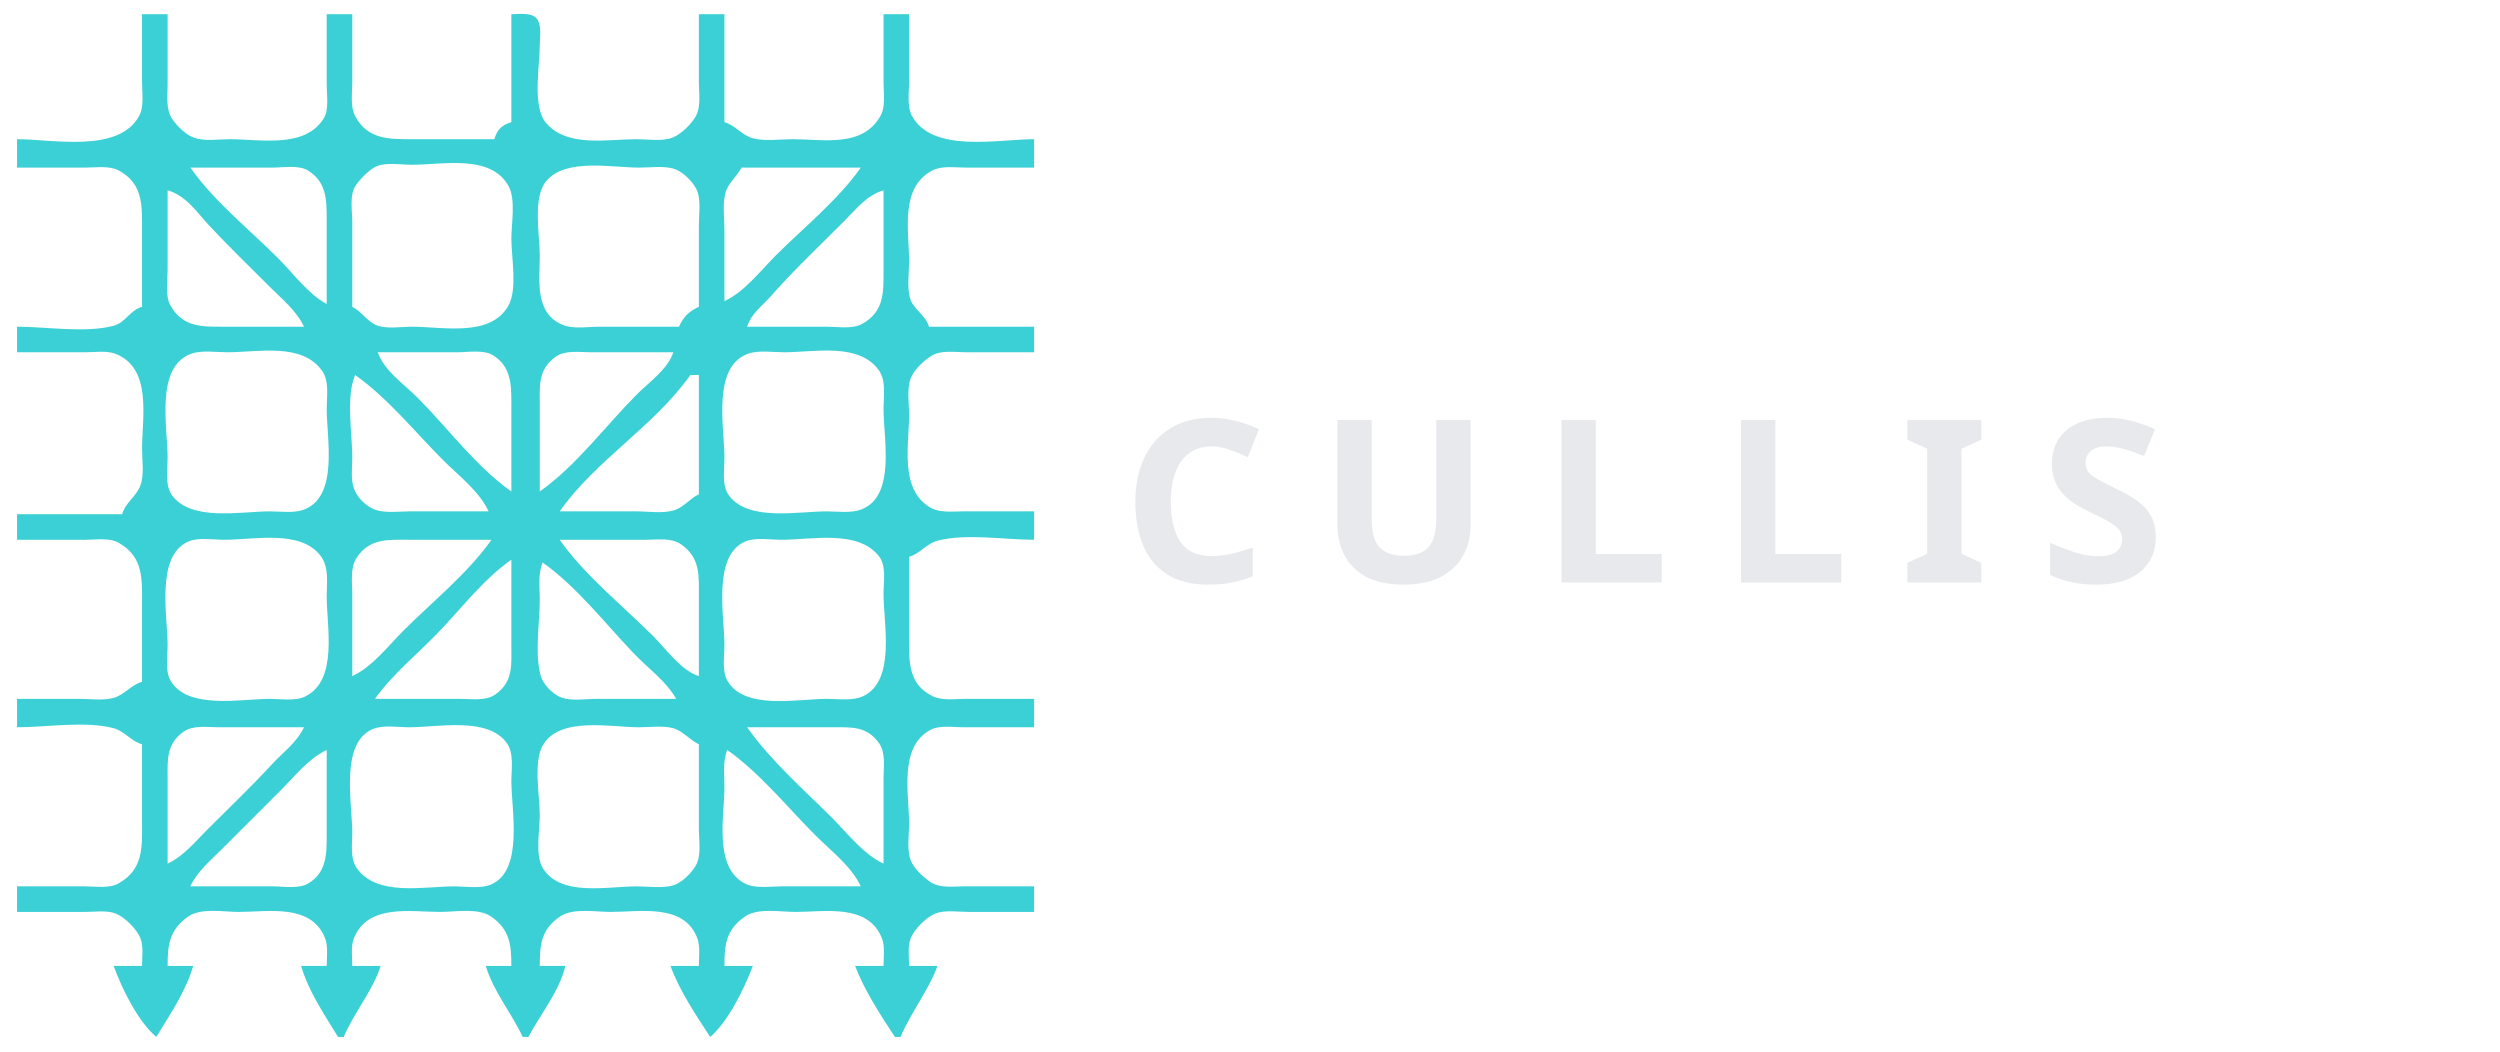
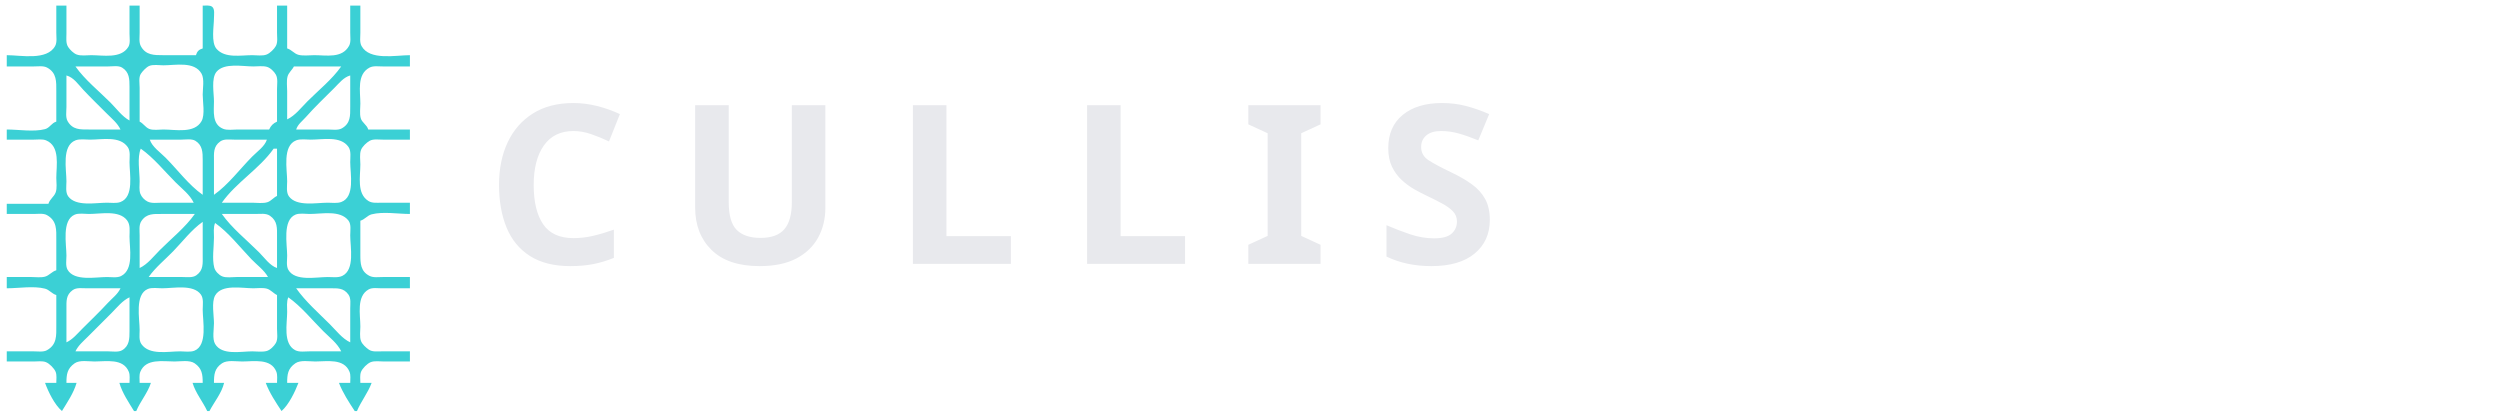
- <svg xmlns="http://www.w3.org/2000/svg" viewBox="0 0 880 370">
-   <svg x="0" y="0" width="370" height="370" viewBox="520 199 368 370">
+ <svg xmlns="http://www.w3.org/2000/svg" viewBox="0 0 720 120">
+   <svg x="0" y="0" width="120" height="120" viewBox="520 199 368 370">
    <path style="fill:#3bd0d5; stroke:none;" d="M569 204L569 228C569 231.658 569.795 236.503 567.973 239.83C560.756 253.011 537.586 248 525 248L525 258L549 258C552.671 258 557.483 257.218 560.83 259.024C569.479 263.692 569 271.539 569 280L569 307C564.761 308.185 563.139 312.594 558.957 313.683C548.889 316.305 535.409 314 525 314L525 323L549 323C552.352 323 556.66 322.317 559.83 323.603C572.654 328.807 569 346.134 569 357C569 360.988 569.848 366.176 568.397 369.961C566.897 373.872 563.197 375.822 562 380L525 380L525 389L549 389C552.609 389 557.447 388.192 560.714 390.027C569.698 395.073 569 403.11 569 412L569 439C565.07 440.109 562.742 443.659 558.911 444.682C555.255 445.658 550.757 445 547 445L525 445L525 455C535.413 455 548.887 452.699 558.961 455.318C562.812 456.319 565.091 459.883 569 461L569 488C569 496.89 569.698 504.927 560.714 509.973C557.447 511.808 552.609 511 549 511L525 511L525 520L549 520C552.352 520 556.66 519.317 559.83 520.603C562.949 521.869 567.131 526.051 568.397 529.17C569.576 532.077 569 535.922 569 539L559 539C561.93 547.049 567.474 558.41 574 564C578.829 556.112 584.421 547.952 587 539L578 539C578 531.512 578.618 526.293 585.286 521.6C589.727 518.473 597.819 520 603 520C613.39 520 628.483 516.951 633.397 529.17C634.57 532.085 634 535.917 634 539L625 539C627.559 547.884 633.202 556.16 638 564L640 564C643.604 555.389 650.181 547.848 653 539L643 539C643 535.927 642.424 532.088 643.6 529.184C648.519 517.035 663.681 520 674 520C679.245 520 687.301 518.492 691.83 521.6C698.476 526.16 699 531.658 699 539L690 539C692.635 547.956 699.065 555.572 703 564L705 564C709.213 556.002 715.974 547.834 718 539L709 539C709 531.638 709.453 526.103 716.17 521.589C720.746 518.513 728.725 520 734 520C744.23 520 759.644 516.924 764.397 529.089C765.554 532.051 765 535.878 765 539L755 539C758.167 547.65 763.928 556.311 769 564C775.393 558.519 781.024 546.862 784 539L774 539C774 531.492 774.547 526.235 781.286 521.589C785.775 518.493 793.79 520 799 520C809.362 520 824.453 516.987 829.397 529.17C830.576 532.077 830 535.922 830 539L820 539C823.237 547.554 828.956 556.352 834 564L836 564C839.624 555.342 845.781 547.791 849 539L839 539C839 535.922 838.424 532.077 839.603 529.17C840.869 526.051 845.051 521.869 848.17 520.603C851.596 519.213 856.372 520 860 520L883 520L883 511L858 511C854.213 511 849.695 511.701 846.424 509.411C843.944 507.675 840.732 504.773 839.603 501.91C838.13 498.173 839 492.95 839 489C839 478.449 835.328 462.12 846.375 455.988C849.613 454.19 854.431 455 858 455L883 455L883 445L859 445C855.289 445 850.588 445.736 847.17 444.012C839.128 439.955 839 432.817 839 425L839 395C842.909 393.883 845.188 390.319 849.039 389.318C859.112 386.699 872.587 389 883 389L883 379L858 379C854.119 379 849.614 379.634 846.17 377.486C835.615 370.906 839 355.641 839 345C839 341.05 838.13 335.827 839.603 332.09C840.787 329.086 844.487 325.573 847.286 324.024C850.573 322.204 855.378 323 859 323L883 323L883 314L846 314C844.774 309.733 840.44 307.964 839.318 303.896C838.238 299.982 839 295.033 839 291C839 280.223 835.66 265.065 847.17 259.013C850.548 257.237 855.31 258 859 258L883 258L883 248C870.414 248 847.244 253.011 840.027 239.83C838.205 236.503 839 231.658 839 228L839 204L830 204L830 228C830 231.622 830.796 236.427 828.976 239.714C822.696 251.057 808.884 248 798 248C793.609 248 788.312 248.793 784.039 247.682C780.188 246.681 777.908 243.117 774 242L774 204L765 204L765 228C765 231.658 765.795 236.503 763.973 239.83C762.458 242.596 758.777 246.212 755.83 247.397C752.138 248.882 746.91 248 743 248C732.703 248 718.837 250.949 711.318 242.42C706.241 236.661 709 222.295 709 215C709 212.196 709.918 207.026 707.397 205.028C705.317 203.379 701.472 204.002 699 204L699 242C695.602 243.025 694.025 244.602 693 248L664 248C655.976 248 648.398 248.129 644.027 239.911C642.226 236.525 643 231.704 643 228L643 204L634 204L634 229C634 232.498 634.874 237.504 632.973 240.625C626.434 251.362 610.541 248 600 248C596.026 248 590.861 248.845 587.089 247.4C584.271 246.321 581.251 243.304 579.589 240.83C577.321 237.456 578 232.865 578 229L578 204L569 204M643 307L643 277C643 273.344 641.989 267.827 644.024 264.594C645.451 262.326 648.915 258.702 651.375 257.603C654.873 256.04 660.248 257 664 257C674.86 257 691.648 253.189 697.976 264.424C700.63 269.137 699 277.731 699 283C699 289.437 701.194 300.862 697.976 306.576C691.648 317.811 674.86 314 664 314C660.213 314 654.866 314.946 651.325 313.397C648.122 311.995 646.244 308.583 643 307M634 306C627.492 302.526 622.217 295.217 617 290C606.764 279.764 594.339 269.838 586 258L615 258C618.672 258 624.144 257.003 627.406 259.013C633.887 263.008 634 269.273 634 276L634 306M765 307C761.572 308.525 759.525 310.572 758 314L730 314C726.098 314 720.85 314.89 717.17 313.397C707.04 309.285 709 297.681 709 289C709 281.804 706.413 268.518 711.279 262.734C718.145 254.571 734.286 258 744 258C747.756 258 752.257 257.341 755.911 258.318C759.039 259.155 762.429 262.497 763.976 265.285C765.922 268.793 765 274.129 765 278L765 307M822 258C813.919 269.472 801.918 279.082 792 289C786.516 294.484 781.096 301.691 774 305L774 280C774 275.893 773.297 271.018 774.318 267.015C775.208 263.522 778.41 261.164 780 258L822 258M626 314L598 314C590.203 314 583.465 314.343 579.027 306.576C577.064 303.139 578 297.811 578 294L578 266C584.536 267.834 588.336 273.805 592.804 278.576C599.669 285.906 606.9 292.9 614 300C618.332 304.332 623.386 308.395 626 314M830 266L830 294C830 301.797 830.343 308.535 822.576 312.973C819.14 314.936 813.811 314 810 314L782 314C783.399 309.408 787.444 306.549 790.576 303.003C798.527 293.999 807.483 285.517 816 277C820.216 272.784 824.118 267.651 830 266M586.089 323.6C589.86 322.155 595.026 323 599 323C609.902 323 625.299 319.475 632.411 329.576C634.98 333.225 634 338.765 634 343C634 353.257 638.297 373.832 625.911 378.411C622.369 379.72 617.715 379 614 379C603.868 379 586.45 382.637 579.603 373.42C576.968 369.872 578 364.168 578 360C578 349.542 573.576 328.395 586.089 323.6M699 372C686.466 363.171 676.789 349.825 665.999 339C661.378 334.364 654.036 329.338 652 323L680 323C683.706 323 689.188 322.007 692.486 324.024C698.907 327.95 699 334.386 699 341L699 372M756 323C754.07 329.008 747.371 333.599 743.004 337.999C731.996 349.09 721.785 362.994 709 372L709 342C709 335.034 708.241 329.115 714.58 324.589C718.001 322.146 723.02 323 727 323L756 323M782.089 323.6C785.86 322.155 791.026 323 795 323C805.711 323 821.395 319.461 828.411 329.425C830.994 333.094 830 338.744 830 343C830 353.401 834.449 373.858 822 378.397C818.412 379.706 813.759 379 810 379C799.868 379 782.45 382.637 775.603 373.42C772.968 369.872 774 364.168 774 360C774 349.542 769.576 328.395 782.089 323.6M644 331C655.472 339.081 665.082 351.082 675 361C680.484 366.484 687.691 371.904 691 379L663 379C658.958 379 653.724 379.846 650.001 377.972C647.25 376.587 644.676 373.902 643.603 371C642.382 367.694 643 363.464 643 360C643 351.466 640.694 338.879 644 331M765 331L765 373C761.928 374.366 759.81 377.407 756.674 378.49C752.637 379.885 747.22 379 743 379L716 379C728.703 360.966 749.297 349.034 762 331L765 331M585.375 389.589C588.939 388.08 594.202 389 598 389C608.599 389 624.671 385.366 631.786 394.58C634.928 398.649 634 404.138 634 409C634 419.606 638.089 438.34 626.486 444.143C622.99 445.891 617.794 445 614 445C603.949 445 585.026 448.914 579.028 438.575C577.049 435.165 578 429.792 578 426C578 416.01 573.683 394.538 585.375 389.589M692 389C683.661 400.838 671.236 410.764 661 421C655.516 426.484 650.096 433.691 643 437L643 408C643 403.923 642.175 398.844 644.564 395.286C649.206 388.371 655.601 389 663 389L692 389M765 437C758.668 434.966 753.625 427.625 749 423C738.129 412.129 724.855 401.571 716 389L746 389C750.058 389 755.198 388.151 758.714 390.589C765.556 395.333 765 401.569 765 409L765 437M781.375 389.589C784.939 388.08 790.202 389 794 389C804.846 389 821.063 385.33 828.44 394.862C831.064 398.253 830 403.961 830 408C830 418.487 834.335 438.405 822.999 443.976C819.242 445.823 814.067 445 810 445C799.828 445 780.966 449.067 775.024 438.575C773.071 435.126 774 429.819 774 426C774 416.01 769.683 394.538 781.375 389.589M699 396L699 426C699 432.967 699.759 438.885 693.42 443.411C689.999 445.854 684.98 445 681 445L651 445C657.024 436.448 665.565 429.578 672.826 422.086C681.304 413.339 688.983 403.056 699 396M710 397C721.929 405.403 732.065 418.521 742.184 429.093C747.063 434.19 753.547 438.809 757 445L729 445C725.145 445 719.914 445.898 716.286 444.397C713.393 443.201 710.155 439.869 709.318 436.83C707.144 428.936 709 418.18 709 410C709 405.74 708.339 400.959 710 397M626 455C623.503 460.35 618.667 463.754 614.714 468.039C607.421 475.946 599.605 483.395 592 491C587.668 495.332 583.605 500.386 578 503L578 473C578 466.302 577.523 460.913 583.58 456.589C587.001 454.146 592.02 455 596 455L626 455M650.286 455.603C653.914 454.102 659.145 455 663 455C673.177 455 690.723 451.213 697.411 460.58C699.995 464.2 699 469.787 699 474C699 484.083 703.458 505.541 691.714 510.397C688.086 511.898 682.855 511 679 511C668.124 511 651.707 514.684 644.589 504.575C642.147 501.106 643 496.021 643 492C643 481.917 638.542 460.459 650.286 455.603M765 461L765 491C765 494.811 765.936 500.139 763.973 503.576C762.388 506.35 758.969 509.814 755.83 510.682C751.937 511.759 747.013 511 743 511C732.834 511 716.056 514.778 709.988 504.406C707.329 499.862 709 491.125 709 486C709 479.346 706.688 467.316 710.024 461.425C715.89 451.067 733.973 455 744 455C747.757 455 752.255 454.342 755.911 455.318C759.328 456.23 761.802 459.489 765 461M830 503C822.904 499.691 817.484 492.484 812 487C801.831 476.831 790.302 466.795 782 455L812 455C818.698 455 824.087 454.523 828.411 460.58C830.854 464.001 830 469.02 830 473L830 503M634 463L634 493C634 499.621 633.979 506.119 627.486 509.987C624.151 511.974 618.729 511 615 511L586 511C588.435 505.779 592.962 502.038 597 498L618 477C622.912 472.088 627.642 465.965 634 463M775 463C786.472 471.081 796.082 483.082 806 493C811.484 498.484 818.691 503.904 822 511L794 511C790.055 511 784.776 511.886 781.17 509.987C770.109 504.161 774 486.35 774 476C774 471.74 773.339 466.959 775 463z" />
  </svg>
-   <text x="395" y="205" font-family="'Trebuchet MS', 'Lucida Sans', sans-serif" font-weight="700" font-size="80" fill="#e8e9ed" letter-spacing="18">CULLIS</text>
+   <text x="140" y="76" font-family="'Trebuchet MS', 'Lucida Sans', sans-serif" font-weight="700" font-size="64" fill="#e8e9ed" letter-spacing="14">CULLIS</text>
</svg>
